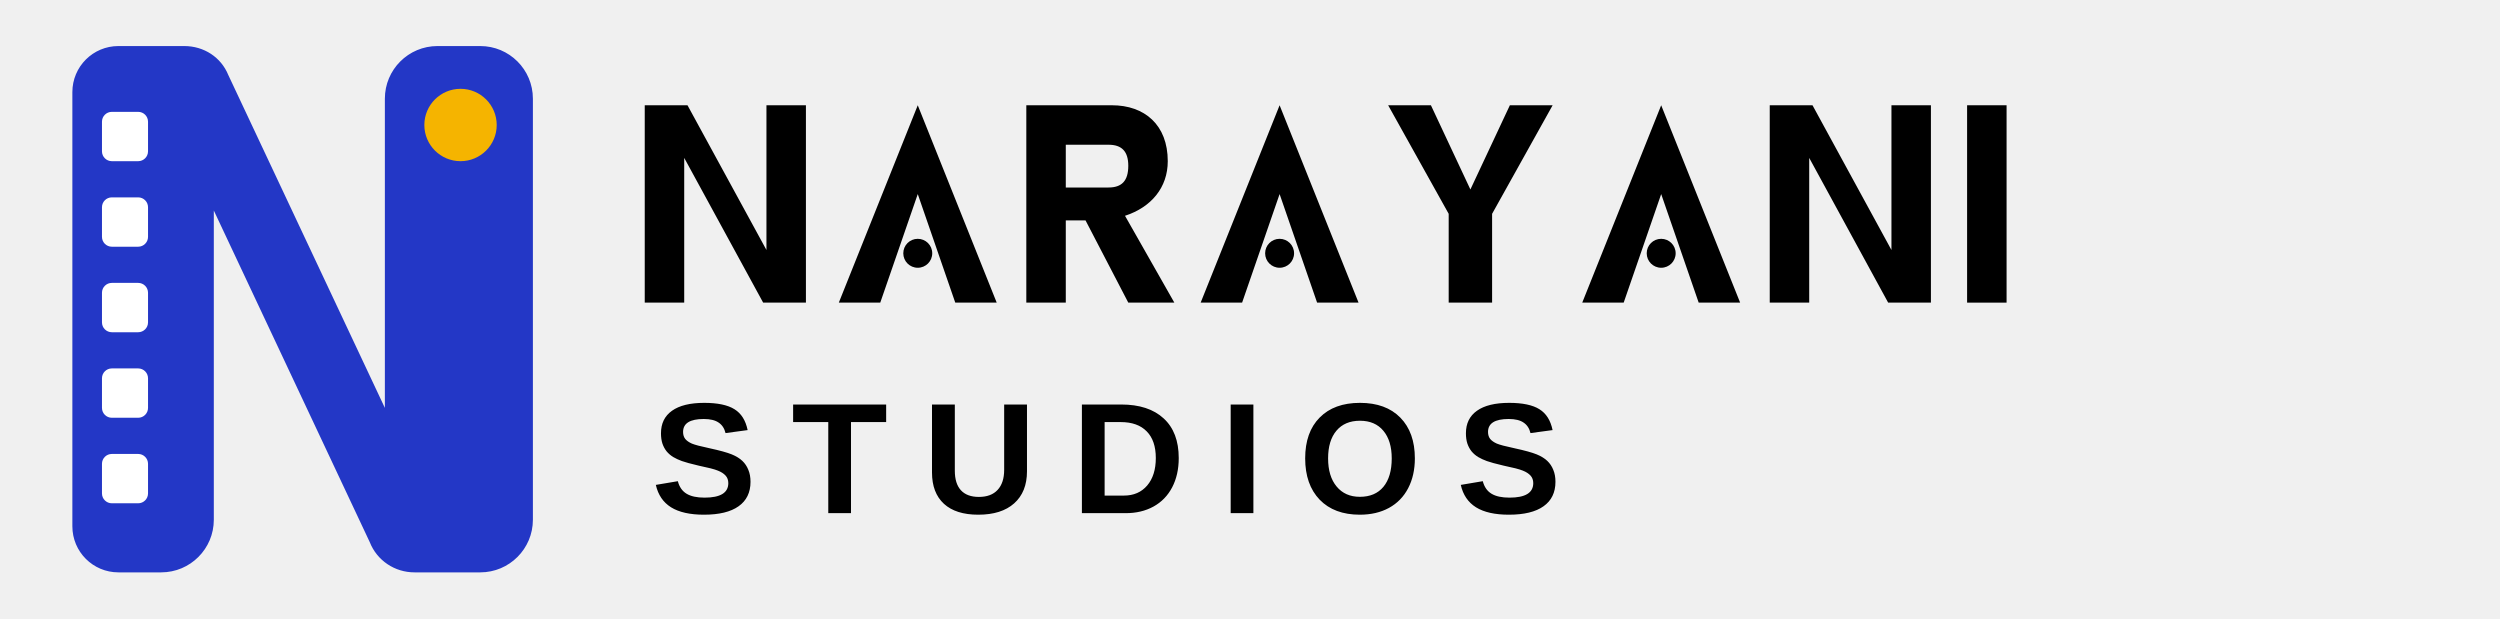
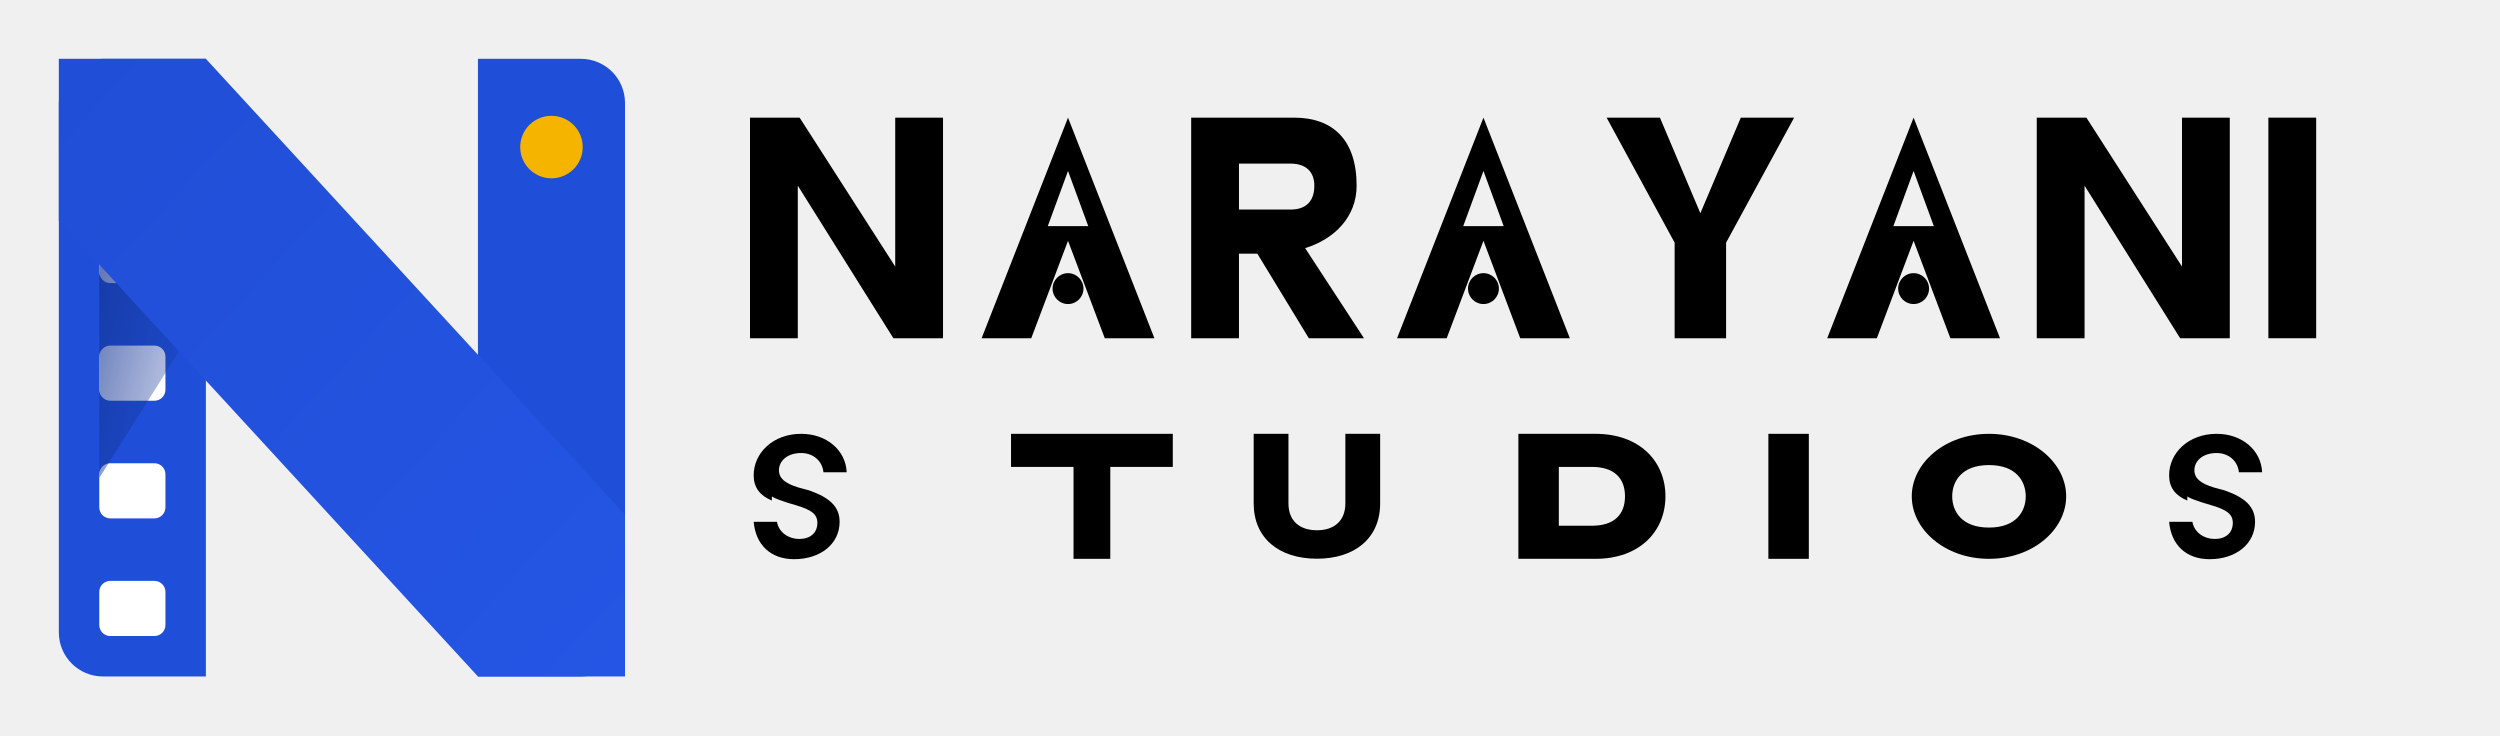
- <svg xmlns="http://www.w3.org/2000/svg" viewBox="0 0 380 94" fill="none" aria-label="Narayani Studios">
-   <g transform="translate(6, 4)">
-     <path d="M5 10C5 6.13 8.13 3 12 3H22C25 3 27.6 4.7 28.7 7.4L52.5 58V11C52.5 6.58 56.08 3 60.5 3H67C71.42 3 75 6.58 75 11V75C75 79.42 71.42 83 67 83H57C54 83 51.3 81.2 50.2 78.4L26.5 28V75C26.5 79.42 22.92 83 18.5 83H12C8.13 83 5 79.87 5 76V10Z" fill="#2337C6" />
-     <rect x="9.5" y="13" width="7" height="7.5" rx="1.5" fill="#FFFFFF" />
-     <rect x="9.5" y="26" width="7" height="7.5" rx="1.5" fill="#FFFFFF" />
-     <rect x="9.5" y="39" width="7" height="7.5" rx="1.5" fill="#FFFFFF" />
-     <rect x="9.5" y="52" width="7" height="7.5" rx="1.5" fill="#FFFFFF" />
-     <rect x="9.5" y="65" width="7" height="7.5" rx="1.5" fill="#FFFFFF" />
-     <circle cx="64" cy="15" r="5.5" fill="#F5B400" />
+ <svg xmlns="http://www.w3.org/2000/svg" viewBox="0 0 680 200" width="100%" height="100%" fill="none" aria-label="Narayani Studios">
+   <defs>
+     <linearGradient id="diagGrad_dark" x1="0%" y1="0%" x2="100%" y2="100%">
+       <stop offset="0%" stop-color="#214ED6" />
+       <stop offset="100%" stop-color="#2455E4" />
+     </linearGradient>
+     <linearGradient id="shadowFold_dark" x1="0%" y1="0%" x2="100%" y2="100%">
+       <stop offset="0%" stop-color="#122F88" stop-opacity="0.85" />
+       <stop offset="100%" stop-color="#1639A4" stop-opacity="0.1" />
+     </linearGradient>
+   </defs>
+   <g id="brand-emblem" transform="translate(16, 16)">
+     <path d="M12 0 H40 V168 H12 C5.37 168 0 162.63 0 156 V12 C0 5.37 5.37 0 12 0 Z" fill="#1F4FD8" />
+     <rect x="11" y="14" width="18" height="15" rx="3" fill="#FFFFFF" />
+     <rect x="11" y="46" width="18" height="15" rx="3" fill="#FFFFFF" />
+     <rect x="11" y="78" width="18" height="15" rx="3" fill="#FFFFFF" />
+     <rect x="11" y="110" width="18" height="15" rx="3" fill="#FFFFFF" />
+     <rect x="11" y="142" width="18" height="15" rx="3" fill="#FFFFFF" />
+     <path d="M114 0 H142 C148.63 0 154 5.37 154 12 V156 C154 162.63 148.63 168 142 168 H114 V0 Z" fill="#1F4FD8" />
+     <circle cx="134" cy="24" r="8.5" fill="#F5B400" />
+     <path d="M40 0 L40 68 L11 114 L11 44 Z" fill="url(#shadowFold_dark)" />
+     <path d="M40 0 L154 124 V168 L114 168 L0 44 V0 H40 Z" fill="url(#diagGrad_dark)" />
  </g>
-   <g transform="translate(98, 14)" fill="#000000">
-     <path d="M0 32V2H6.5L18.5 24V2H24.5V32H18L6 10V32H0Z" />
-     <g transform="translate(29, 0)">
-       <path d="M12.5 2L24.5 32H18.2L12.5 15.5L6.8 32H0.5L12.5 2Z" />
-       <circle cx="12.5" cy="24.5" r="2.2" />
+   <g id="brand-wordmark" transform="translate(204, 32)">
+     <g id="wordmark-narayani" fill="#000000">
+       <path d="M0 60 V0 H13.5 L39.5 40.5 V0 H52.5 V60 H39 L13 18.5 V60 H0 Z" />
+       <g transform="translate(63, 0)">
+         <path d="M23.5 0 L47 60 H33.5 L23.5 33.5 L13.5 60 H0 L23.5 0 Z M23.5 14.5 L18 29.5 H29 L23.5 14.5 Z" />
+         <circle cx="23.5" cy="46.5" r="4.2" />
+       </g>
+       <g transform="translate(120, 0)">
+         <path d="M0 60 V0 H28 C38.5 0 45 6 45 18.5 C45 27 39 33 31 35.5 L47 60 H32 L18 37 H13 V60 H0 Z M13 12.5 V25 H27 C31.5 25 33.5 22.5 33.5 18.5 C33.5 15 31.5 12.5 27 12.5 H13 Z" />
+       </g>
+       <g transform="translate(176, 0)">
+         <path d="M23.5 0 L47 60 H33.5 L23.5 33.5 L13.5 60 H0 L23.5 0 Z M23.5 14.5 L18 29.5 H29 L23.5 14.5 Z" />
+         <circle cx="23.5" cy="46.5" r="4.2" />
+       </g>
+       <g transform="translate(233, 0)">
+         <path d="M0 0 H14.5 L25.5 26 L36.5 0 H51 L32.5 34 V60 H18.5 V34 L0 0 Z" />
+       </g>
+       <g transform="translate(293, 0)">
+         <path d="M23.5 0 L47 60 H33.5 L23.5 33.5 L13.5 60 H0 L23.5 0 Z M23.5 14.5 L18 29.5 H29 L23.5 14.5 Z" />
+         <circle cx="23.5" cy="46.5" r="4.2" />
+       </g>
+       <g transform="translate(350, 0)">
+         <path d="M0 60 V0 H13.5 L39.5 40.5 V0 H52.5 V60 H39 L13 18.5 V60 H0 Z" />
+       </g>
+       <g transform="translate(413, 0)">
+         <path d="M0 0 H13 V60 H0 V0 Z" />
+       </g>
    </g>
-     <g transform="translate(58, 0)">
-       <path d="M0 32V2H13C18 2 21.5 5 21.5 10.5C21.5 14.5 19 17.5 15 18.8L22.5 32H15.5L9 19.5H6V32H0ZM6 8V14.5H12.5C14.5 14.5 15.5 13.5 15.5 11.2C15.5 9 14.5 8 12.5 8H6Z" />
-     </g>
-     <g transform="translate(84, 0)">
-       <path d="M12.5 2L24.5 32H18.2L12.5 15.5L6.8 32H0.5L12.5 2Z" />
-       <circle cx="12.5" cy="24.5" r="2.2" />
-     </g>
-     <g transform="translate(113, 0)">
-       <path d="M0 2H6.5L12.5 14.8L18.5 2H25L15.8 18.5V32H9.2V18.5L0 2Z" />
-     </g>
-     <g transform="translate(142, 0)">
-       <path d="M12.5 2L24.5 32H18.2L12.5 15.5L6.8 32H0.5L12.5 2Z" />
-       <circle cx="12.5" cy="24.5" r="2.2" />
-     </g>
-     <g transform="translate(171, 0)">
-       <path d="M0 32V2H6.5L18.5 24V2H24.5V32H18L6 10V32H0Z" />
-     </g>
-     <g transform="translate(201, 0)">
-       <path d="M0 2H6V32H0V2Z" />
+     <g id="wordmark-studios" transform="translate(1, 86)" fill="#000000">
+       <g transform="translate(0, 0)">
+         <path d="M9 33 C3 30.5 0 26.5 0 20.5 C0 9.5 9.5 0 23.5 0 C36 0 45.5 8 46 19 H34.5 C34 13.5 29.5 9.5 23.5 9.5 C16.5 9.5 12.5 13.5 12.5 18 C12.5 22 15.5 24.5 22 26.5 L27.5 28 C37.5 31.5 42.5 36 42.5 43.5 C42.5 54.5 33 62 20 62 C8.5 62 1 55 0 43.5 H11.5 C12.5 49 17.5 52 22.5 52 C28 52 31.5 49 31.5 44 C31.5 39.5 28 37.5 21.5 35.5 L16.5 34 C13.5 33 10.5 32 9 31 Z" transform="scale(0.55)" />
+       </g>
+       <g transform="translate(70, 0)">
+         <path d="M0 0 H44 V9 H27 V34 H17 V9 H0 V0 Z" />
+       </g>
+       <g transform="translate(136, 0)">
+         <path d="M0 0 H11 V22 C11 27.5 14.5 30.5 20 30.5 C25.5 30.5 29 27.5 29 22 V0 H40 V22 C40 33 32 39.5 20 39.5 C8 39.5 0 33 0 22 V0 Z" transform="scale(0.86)" />
+       </g>
+       <g transform="translate(208, 0)">
+         <path d="M0 0 H21 C33 0 40 7.5 40 17 C40 26.5 33 34 21 34 H0 V0 Z M11 9 V25 H20 C26 25 29 22 29 17 C29 12 26 9 20 9 H11 Z" />
+       </g>
+       <g transform="translate(276, 0)">
+         <path d="M0 0 H11 V34 H0 V0 Z" />
+       </g>
+       <g transform="translate(315, 0)">
+         <path d="M21 0 C33 0 42 8 42 17 C42 26 33 34 21 34 C9 34 0 26 0 17 C0 8 9 0 21 0 Z M21 8.5 C13.5 8.5 11 13 11 17 C11 21 13.5 25.5 21 25.5 C28.5 25.5 31 21 31 17 C31 13 28.5 8.5 21 8.5 Z" />
+       </g>
+       <g transform="translate(385, 0)">
+         <path d="M9 33 C3 30.5 0 26.5 0 20.5 C0 9.5 9.5 0 23.5 0 C36 0 45.5 8 46 19 H34.5 C34 13.5 29.5 9.5 23.5 9.5 C16.5 9.5 12.5 13.5 12.5 18 C12.5 22 15.5 24.5 22 26.5 L27.5 28 C37.5 31.5 42.5 36 42.5 43.5 C42.5 54.5 33 62 20 62 C8.5 62 1 55 0 43.5 H11.5 C12.5 49 17.5 52 22.5 52 C28 52 31.5 49 31.5 44 C31.5 39.5 28 37.5 21.5 35.5 L16.5 34 C13.5 33 10.5 32 9 31 Z" transform="scale(0.55)" />
+       </g>
    </g>
  </g>
-   <text x="99" y="78" fill="#000000" font-family="Outfit, Arial, Helvetica, sans-serif" font-size="24" font-weight="800" letter-spacing="0.22em">STUDIOS</text>
</svg>
